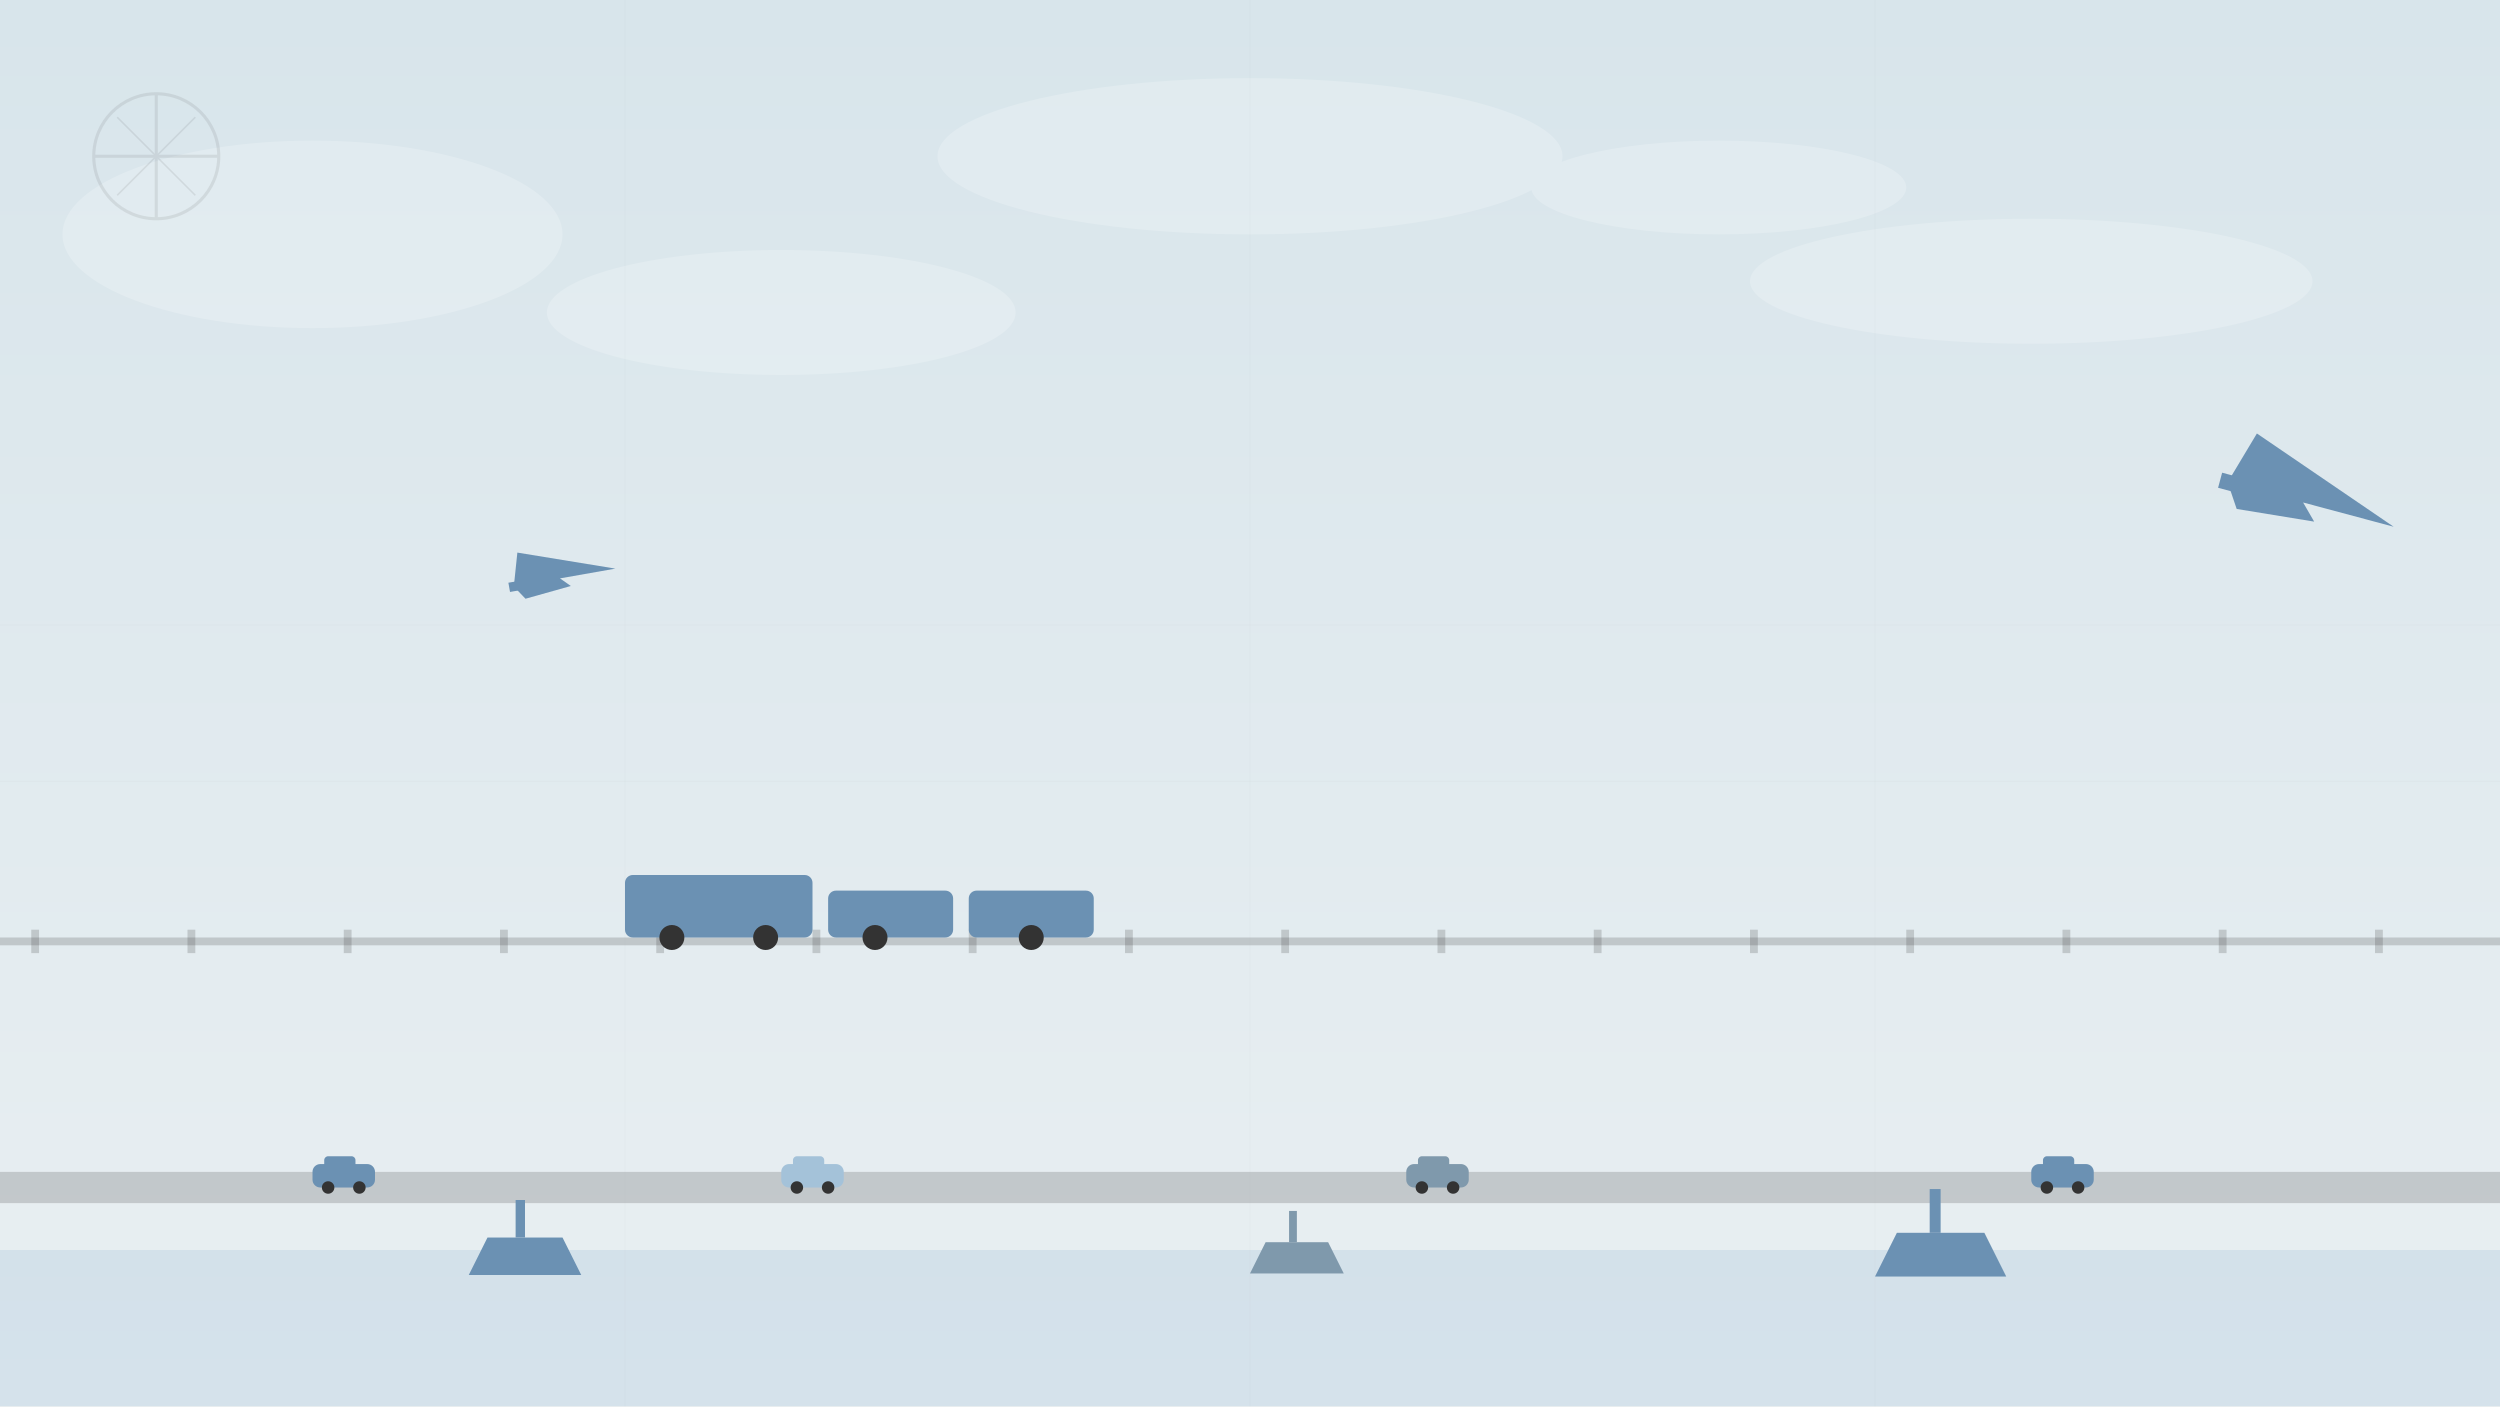
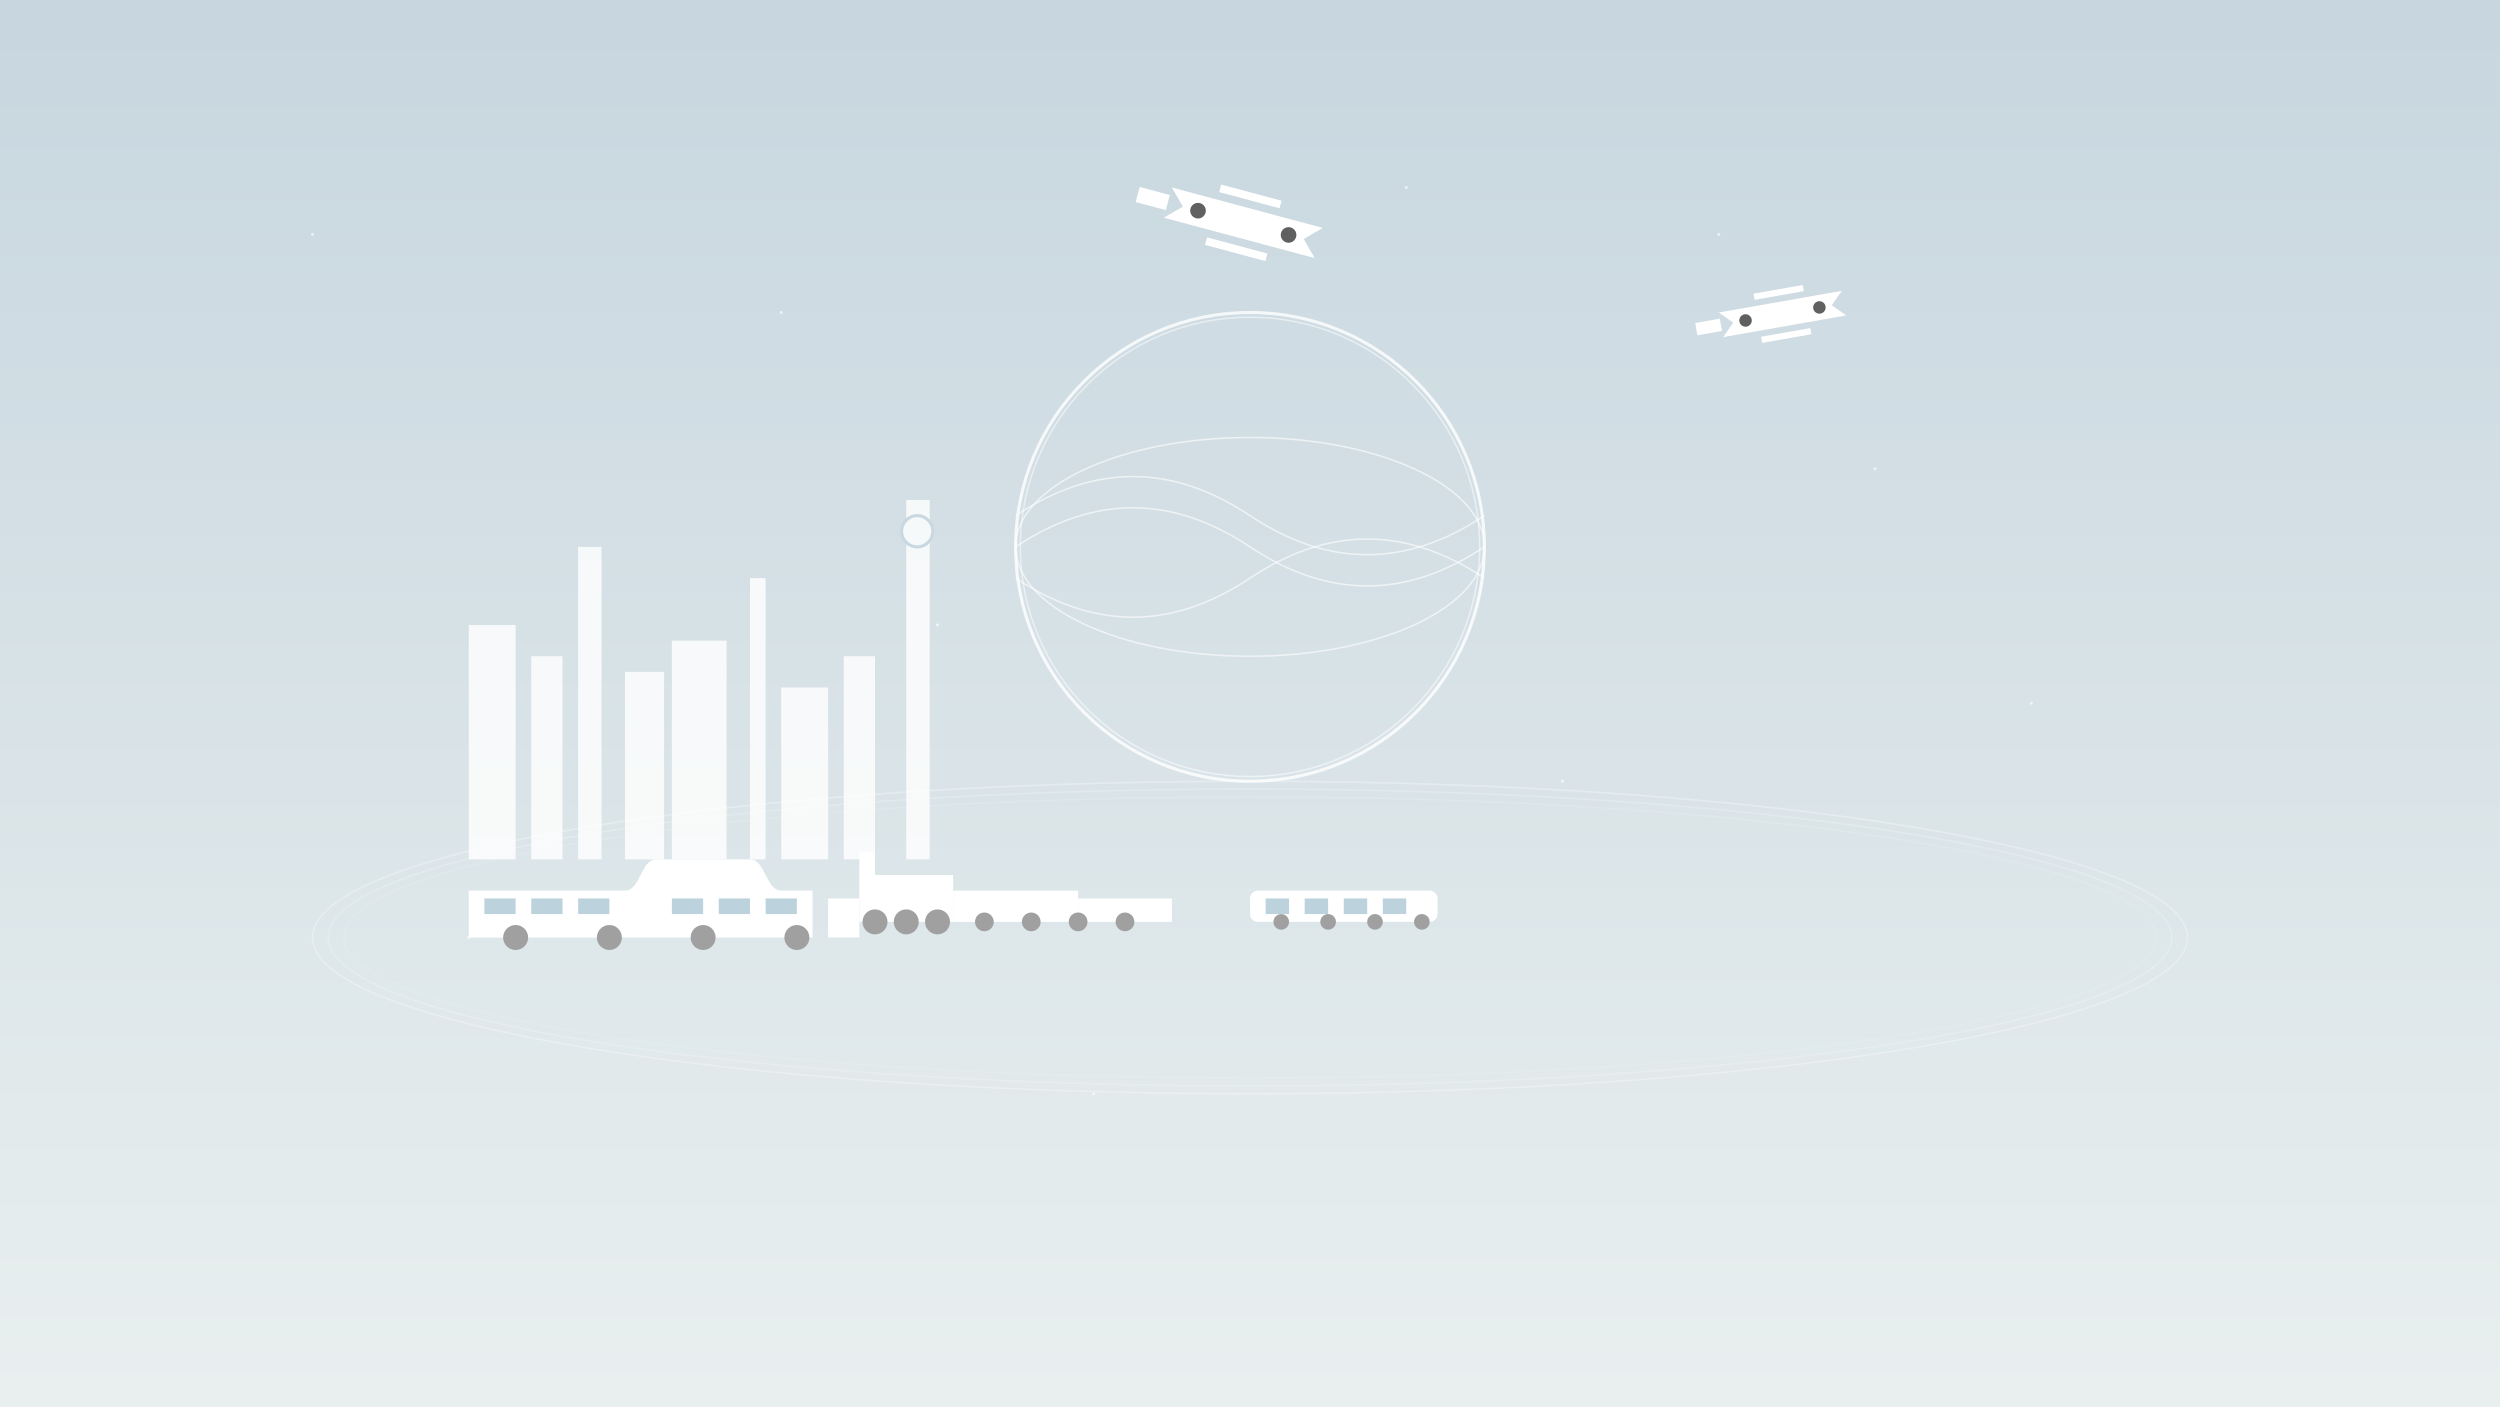
<svg xmlns="http://www.w3.org/2000/svg" width="1600" height="900" viewBox="0 0 1600 900">
  <defs>
    <linearGradient id="sky" x1="0%" y1="0%" x2="0%" y2="100%">
-       <stop offset="0%" style="stop-color:#D8E5EB;stop-opacity:1" />
-       <stop offset="100%" style="stop-color:#E9EFF2;stop-opacity:1" />
+       <stop offset="0%" style="stop-color:#c7d6df;stop-opacity:1" />
+       <stop offset="100%" style="stop-color:#e9efef;stop-opacity:1" />
    </linearGradient>
  </defs>
  <rect width="1600" height="900" fill="url(#sky)" />
-   <g opacity="0.2">
-     <ellipse cx="200" cy="150" rx="160" ry="60" fill="#FFFFFF" />
-     <ellipse cx="800" cy="100" rx="200" ry="50" fill="#FFFFFF" />
-     <ellipse cx="1300" cy="180" rx="180" ry="40" fill="#FFFFFF" />
-     <ellipse cx="500" cy="200" rx="150" ry="40" fill="#FFFFFF" />
-     <ellipse cx="1100" cy="120" rx="120" ry="30" fill="#FFFFFF" />
+   <g transform="translate(300, 400)" opacity="0.8">
+     <rect x="0" y="0" width="30" height="150" fill="#ffffff" />
+     <rect x="40" y="20" width="20" height="130" fill="#ffffff" />
+     <rect x="70" y="-50" width="15" height="200" fill="#ffffff" />
+     <rect x="100" y="30" width="25" height="120" fill="#ffffff" />
+     <rect x="130" y="10" width="35" height="140" fill="#ffffff" />
+     <rect x="180" y="-30" width="10" height="180" fill="#ffffff" />
+     <rect x="200" y="40" width="30" height="110" fill="#ffffff" />
+     <rect x="240" y="20" width="20" height="130" fill="#ffffff" />
+     <rect x="280" y="-80" width="15" height="230" fill="#ffffff" />
+     <circle cx="287" cy="-60" r="10" fill="#ffffff" stroke="#c7d6df" stroke-width="2" />
  </g>
-   <g transform="translate(1400, 250) scale(0.5) rotate(15)">
-     <path d="M100,30 L300,100 L180,100 L200,120 L100,130 L80,100 Z" fill="#6B91B3" />
-     <rect x="70" y="90" width="30" height="20" fill="#6B91B3" />
+   <circle cx="800" cy="350" r="150" fill="none" stroke="#ffffff" stroke-width="2" opacity="0.8" />
+   <circle cx="800" cy="350" r="147" fill="none" stroke="#ffffff" stroke-width="1" opacity="0.5" />
+   <path d="M650,350 Q725,300 800,350 T950,350" fill="none" stroke="#ffffff" stroke-width="1" opacity="0.6" />
+   <path d="M650,370 Q725,420 800,370 T950,370" fill="none" stroke="#ffffff" stroke-width="1" opacity="0.6" />
+   <path d="M650,330 Q725,280 800,330 T950,330" fill="none" stroke="#ffffff" stroke-width="1" opacity="0.6" />
+   <ellipse cx="800" cy="350" rx="150" ry="70" fill="none" stroke="#ffffff" stroke-width="1" opacity="0.6" />
+   <g transform="translate(750, 120) rotate(15)">
+     <path d="M0,0 L100,0 L90,10 L100,20 L0,20 L10,10 Z" fill="#ffffff" />
+     <rect x="-20" y="5" width="20" height="10" fill="#ffffff" />
+     <rect x="30" y="-10" width="40" height="5" fill="#ffffff" />
+     <rect x="30" y="25" width="40" height="5" fill="#ffffff" />
+     <circle cx="20" cy="10" r="5" fill="#606060" />
+     <circle cx="80" cy="10" r="5" fill="#606060" />
  </g>
-   <g transform="translate(300, 350) scale(0.3) rotate(-10)">
-     <path d="M100,30 L300,100 L180,100 L200,120 L100,130 L80,100 Z" fill="#6B91B3" />
-     <rect x="70" y="90" width="30" height="20" fill="#6B91B3" />
+   <g transform="translate(1100, 200) rotate(-10) scale(0.8)">
+     <path d="M0,0 L100,0 L90,10 L100,20 L0,20 L10,10 Z" fill="#ffffff" />
+     <rect x="-20" y="5" width="20" height="10" fill="#ffffff" />
+     <rect x="30" y="-10" width="40" height="5" fill="#ffffff" />
+     <rect x="30" y="25" width="40" height="5" fill="#ffffff" />
+     <circle cx="20" cy="10" r="5" fill="#606060" />
+     <circle cx="80" cy="10" r="5" fill="#606060" />
  </g>
-   <g transform="translate(0, 700)">
-     <rect x="0" y="50" width="1600" height="20" fill="#333333" opacity="0.2" />
-     <g transform="translate(200, 45) scale(0.5)">
-       <rect x="0" y="0" width="80" height="30" rx="10" fill="#6B91B3" />
-       <rect x="15" y="-10" width="40" height="20" rx="5" fill="#6B91B3" />
-       <circle cx="20" cy="30" r="8" fill="#333" />
-       <circle cx="60" cy="30" r="8" fill="#333" />
-     </g>
-     <g transform="translate(500, 45) scale(0.5)">
-       <rect x="0" y="0" width="80" height="30" rx="10" fill="#A4C2D9" />
-       <rect x="15" y="-10" width="40" height="20" rx="5" fill="#A4C2D9" />
-       <circle cx="20" cy="30" r="8" fill="#333" />
-       <circle cx="60" cy="30" r="8" fill="#333" />
-     </g>
-     <g transform="translate(900, 45) scale(0.5)">
-       <rect x="0" y="0" width="80" height="30" rx="10" fill="#7F99AC" />
-       <rect x="15" y="-10" width="40" height="20" rx="5" fill="#7F99AC" />
-       <circle cx="20" cy="30" r="8" fill="#333" />
-       <circle cx="60" cy="30" r="8" fill="#333" />
-     </g>
-     <g transform="translate(1300, 45) scale(0.5)">
-       <rect x="0" y="0" width="80" height="30" rx="10" fill="#6B91B3" />
-       <rect x="15" y="-10" width="40" height="20" rx="5" fill="#6B91B3" />
-       <circle cx="20" cy="30" r="8" fill="#333" />
-       <circle cx="60" cy="30" r="8" fill="#333" />
-     </g>
+   <g transform="translate(300, 550)">
+     <path d="M0,20 L100,20 C110,20 110,0 120,0 L180,0 C190,0 190,20 200,20 L220,20 L220,50 L0,50 Z" fill="#ffffff" />
+     <rect x="10" y="25" width="20" height="10" fill="#a0c0d0" opacity="0.7" />
+     <rect x="40" y="25" width="20" height="10" fill="#a0c0d0" opacity="0.7" />
+     <rect x="70" y="25" width="20" height="10" fill="#a0c0d0" opacity="0.7" />
+     <rect x="130" y="25" width="20" height="10" fill="#a0c0d0" opacity="0.7" />
+     <rect x="160" y="25" width="20" height="10" fill="#a0c0d0" opacity="0.7" />
+     <rect x="190" y="25" width="20" height="10" fill="#a0c0d0" opacity="0.7" />
+     <circle cx="30" cy="50" r="8" fill="#a0a0a0" />
+     <circle cx="90" cy="50" r="8" fill="#a0a0a0" />
+     <circle cx="150" cy="50" r="8" fill="#a0a0a0" />
+     <circle cx="210" cy="50" r="8" fill="#a0a0a0" />
  </g>
-   <g transform="translate(0, 800)">
-     <rect x="0" y="0" width="1600" height="100" fill="#A4C2D9" opacity="0.3" />
-     <g transform="translate(300, -20) scale(0.6)">
-       <path d="M20,20 L100,20 L120,60 L0,60 Z" fill="#6B91B3" />
-       <rect x="50" y="-20" width="10" height="40" fill="#6B91B3" />
-     </g>
-     <g transform="translate(800, -15) scale(0.5)">
-       <path d="M20,20 L100,20 L120,60 L0,60 Z" fill="#7F99AC" />
-       <rect x="50" y="-20" width="10" height="40" fill="#7F99AC" />
-     </g>
-     <g transform="translate(1200, -25) scale(0.7)">
-       <path d="M20,20 L100,20 L120,60 L0,60 Z" fill="#6B91B3" />
-       <rect x="50" y="-20" width="10" height="40" fill="#6B91B3" />
-     </g>
+   <g transform="translate(550, 560)">
+     <rect x="0" y="0" width="60" height="30" fill="#ffffff" />
+     <rect x="60" y="10" width="80" height="20" fill="#ffffff" />
+     <rect x="140" y="15" width="60" height="15" fill="#ffffff" />
+     <path d="M0,15 L-20,15 L-20,40 L0,40 Z" fill="#ffffff" />
+     <circle cx="10" cy="30" r="8" fill="#a0a0a0" />
+     <circle cx="30" cy="30" r="8" fill="#a0a0a0" />
+     <circle cx="50" cy="30" r="8" fill="#a0a0a0" />
+     <circle cx="80" cy="30" r="6" fill="#a0a0a0" />
+     <circle cx="110" cy="30" r="6" fill="#a0a0a0" />
+     <circle cx="140" cy="30" r="6" fill="#a0a0a0" />
+     <circle cx="170" cy="30" r="6" fill="#a0a0a0" />
+     <rect x="0" y="-15" width="10" height="15" fill="#ffffff" />
  </g>
-   <g transform="translate(0, 600)">
-     <rect x="0" y="0" width="1600" height="5" fill="#333" opacity="0.2" />
-     <g>
-       <rect x="20" y="-5" width="5" height="15" fill="#333" opacity="0.2" />
-       <rect x="120" y="-5" width="5" height="15" fill="#333" opacity="0.2" />
-       <rect x="220" y="-5" width="5" height="15" fill="#333" opacity="0.2" />
-       <rect x="320" y="-5" width="5" height="15" fill="#333" opacity="0.2" />
-       <rect x="420" y="-5" width="5" height="15" fill="#333" opacity="0.2" />
-       <rect x="520" y="-5" width="5" height="15" fill="#333" opacity="0.2" />
-       <rect x="620" y="-5" width="5" height="15" fill="#333" opacity="0.2" />
-       <rect x="720" y="-5" width="5" height="15" fill="#333" opacity="0.2" />
-       <rect x="820" y="-5" width="5" height="15" fill="#333" opacity="0.2" />
-       <rect x="920" y="-5" width="5" height="15" fill="#333" opacity="0.2" />
-       <rect x="1020" y="-5" width="5" height="15" fill="#333" opacity="0.2" />
-       <rect x="1120" y="-5" width="5" height="15" fill="#333" opacity="0.2" />
-       <rect x="1220" y="-5" width="5" height="15" fill="#333" opacity="0.2" />
-       <rect x="1320" y="-5" width="5" height="15" fill="#333" opacity="0.2" />
-       <rect x="1420" y="-5" width="5" height="15" fill="#333" opacity="0.2" />
-       <rect x="1520" y="-5" width="5" height="15" fill="#333" opacity="0.2" />
-     </g>
-     <g transform="translate(400, -40)">
-       <rect x="0" y="0" width="120" height="40" rx="5" fill="#6B91B3" />
-       <rect x="130" y="10" width="80" height="30" rx="5" fill="#6B91B3" />
-       <rect x="220" y="10" width="80" height="30" rx="5" fill="#6B91B3" />
-       <circle cx="30" cy="40" r="8" fill="#333" />
-       <circle cx="90" cy="40" r="8" fill="#333" />
-       <circle cx="160" cy="40" r="8" fill="#333" />
-       <circle cx="260" cy="40" r="8" fill="#333" />
-     </g>
+   <g transform="translate(800, 570)">
+     <rect x="0" y="0" width="120" height="20" rx="5" fill="#ffffff" />
+     <rect x="10" y="5" width="15" height="10" fill="#a0c0d0" opacity="0.7" />
+     <rect x="35" y="5" width="15" height="10" fill="#a0c0d0" opacity="0.7" />
+     <rect x="60" y="5" width="15" height="10" fill="#a0c0d0" opacity="0.7" />
+     <rect x="85" y="5" width="15" height="10" fill="#a0c0d0" opacity="0.7" />
+     <circle cx="20" cy="20" r="5" fill="#a0a0a0" />
+     <circle cx="50" cy="20" r="5" fill="#a0a0a0" />
+     <circle cx="80" cy="20" r="5" fill="#a0a0a0" />
+     <circle cx="110" cy="20" r="5" fill="#a0a0a0" />
  </g>
-   <g opacity="0.1">
-     <circle cx="100" cy="100" r="40" fill="none" stroke="#333" stroke-width="2" />
-     <path d="M100,60 L100,140 M60,100 L140,100" stroke="#333" stroke-width="2" />
-     <path d="M75,75 L125,125 M125,75 L75,125" stroke="#333" stroke-width="1" />
-     <path d="M0,400 L1600,400" stroke="#333" stroke-width="0.5" opacity="0.3" />
-     <path d="M0,500 L1600,500" stroke="#333" stroke-width="0.5" opacity="0.3" />
-     <path d="M400,0 L400,900" stroke="#333" stroke-width="0.5" opacity="0.3" />
-     <path d="M800,0 L800,900" stroke="#333" stroke-width="0.5" opacity="0.3" />
-     <path d="M1200,0 L1200,900" stroke="#333" stroke-width="0.5" opacity="0.3" />
+   <ellipse cx="800" cy="600" rx="600" ry="100" fill="none" stroke="#ffffff" stroke-width="1" opacity="0.3" />
+   <ellipse cx="800" cy="600" rx="590" ry="95" fill="none" stroke="#ffffff" stroke-width="1" opacity="0.2" />
+   <ellipse cx="800" cy="600" rx="580" ry="90" fill="none" stroke="#ffffff" stroke-width="1" opacity="0.1" />
+   <g opacity="0.6">
+     <circle cx="200" cy="150" r="1" fill="#ffffff" />
+     <circle cx="500" cy="200" r="1" fill="#ffffff" />
+     <circle cx="900" cy="120" r="1" fill="#ffffff" />
+     <circle cx="1200" cy="300" r="1" fill="#ffffff" />
+     <circle cx="600" cy="400" r="1" fill="#ffffff" />
+     <circle cx="1000" cy="500" r="1" fill="#ffffff" />
+     <circle cx="300" cy="600" r="1" fill="#ffffff" />
+     <circle cx="700" cy="700" r="1" fill="#ffffff" />
+     <circle cx="1100" cy="150" r="1" fill="#ffffff" />
+     <circle cx="1300" cy="450" r="1" fill="#ffffff" />
  </g>
</svg>
